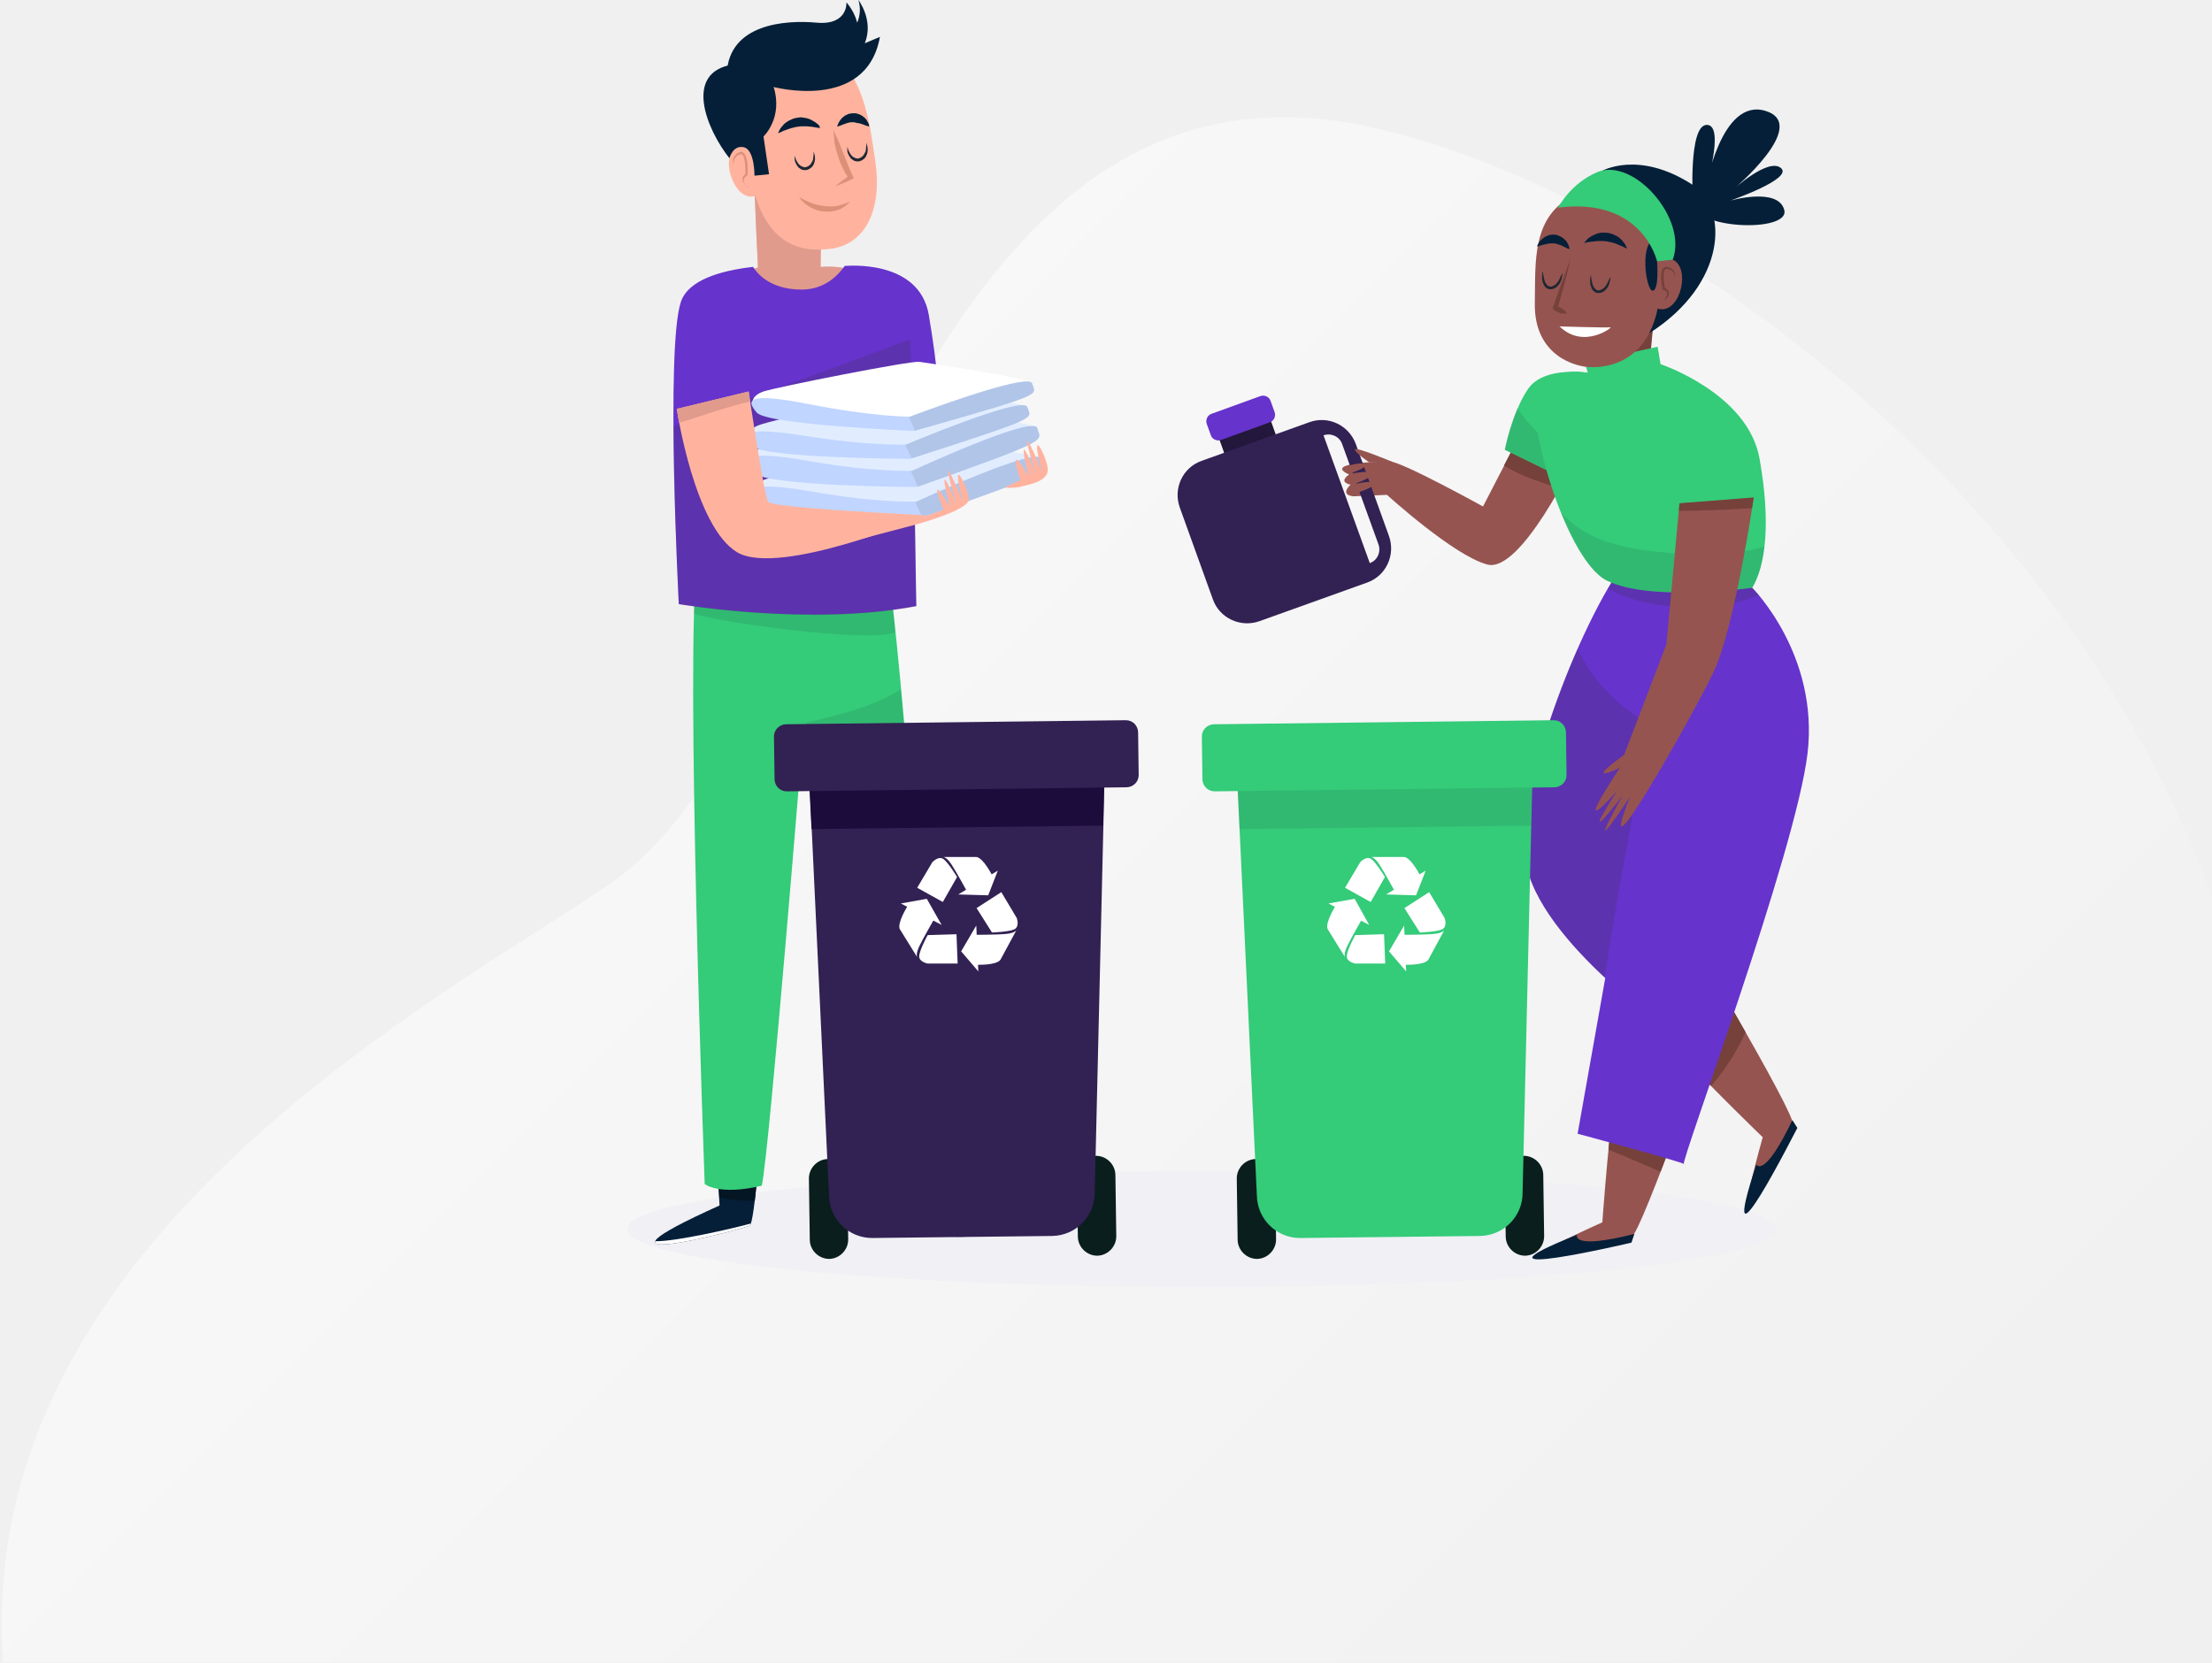
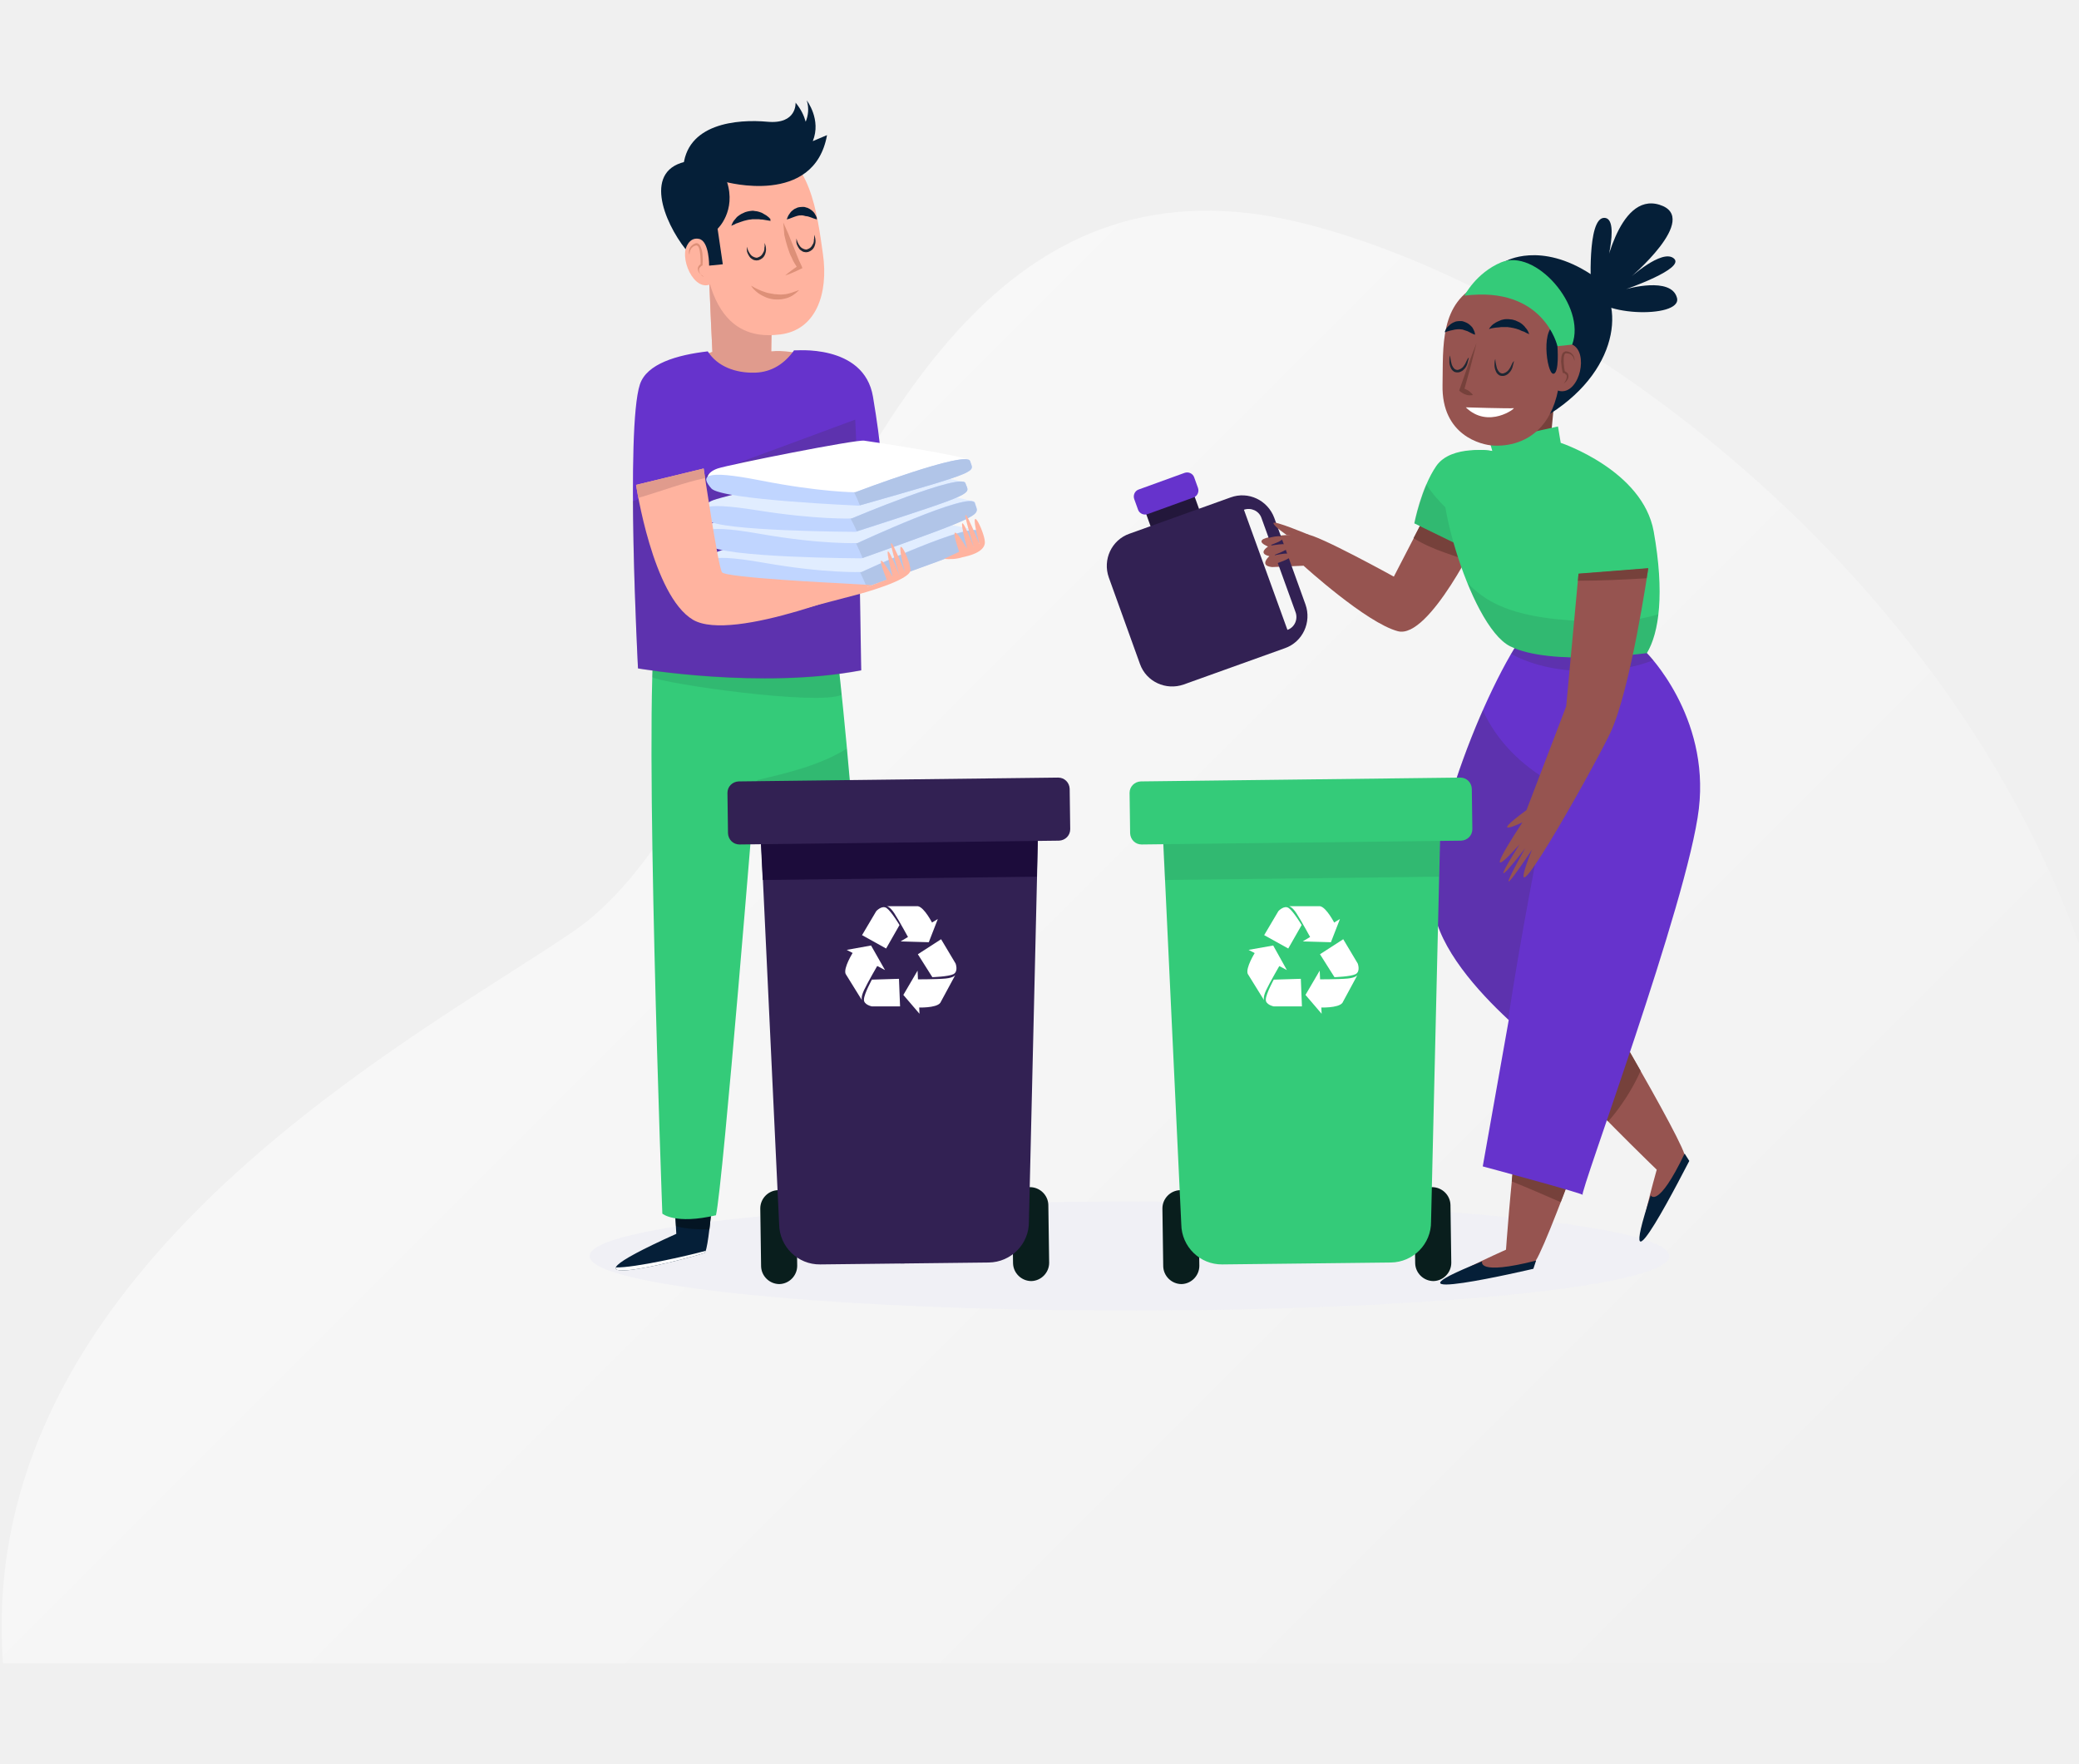
- <svg xmlns="http://www.w3.org/2000/svg" width="878" height="660" viewBox="0 0 878 660" fill="none">
+ <svg xmlns="http://www.w3.org/2000/svg" width="778" height="660" viewBox="0 0 878 660" fill="none">
  <path opacity="0.5" fill-rule="evenodd" clip-rule="evenodd" d="M868.075 660H1.269C-9.706 512.198 136.012 419.063 215.18 368.462C225.465 361.889 234.626 356.033 242.175 350.869C275.263 328.232 299.799 278.801 325.894 226.228C373.97 129.372 427.337 21.855 549.226 51.591C656.389 77.802 817.447 189.332 878 356.181V633.297C874.996 642.129 871.691 651.031 868.075 660Z" fill="url(#paint0_linear)" />
  <path d="M477 465C351.079 465 249 475.297 249 488C249 500.703 351.079 511 477 511C602.921 511 705 500.703 705 488C705 475.297 602.921 465 477 465Z" fill="#F0F0F5" />
  <path d="M683.38 398.817C683.38 398.817 651.032 491.056 647.566 491.056C644.1 491.056 574.782 512.963 636.013 485.291C636.013 485.291 642.945 384.981 653.343 380.369C663.74 375.758 683.38 398.817 683.38 398.817Z" fill="#965450" />
  <path d="M659.119 465.229C669.632 437.903 683.381 398.817 683.381 398.817C683.381 398.817 663.74 375.758 653.343 380.369C646.642 383.367 641.328 426.489 638.439 456.466C645.371 459.234 652.187 462.231 659.119 465.229Z" fill="#76413B" />
  <path d="M625.962 490.249C625.962 490.249 623.305 496.36 648.721 489.903L647.566 493.362C647.566 493.362 575.938 510.196 625.962 490.249Z" fill="#051F38" />
  <path d="M663.74 359.731C663.74 359.731 713.764 443.784 711.569 446.436C709.374 449.087 681.647 516.191 699.669 451.509C699.669 451.509 627.117 381.753 630.236 370.8C633.471 359.962 663.74 359.731 663.74 359.731Z" fill="#965450" />
  <path d="M697.128 462.347C697.128 462.347 700.132 468.342 711.454 444.706L713.418 447.819C713.302 447.819 680.261 513.539 697.128 462.347Z" fill="#051F38" />
  <path d="M692.854 409.771C679.452 386.134 663.74 359.731 663.74 359.731C663.74 359.731 633.471 359.962 630.236 370.8C628.157 377.833 657.964 409.655 679.106 431.101C679.221 431.216 687.424 422.108 692.854 409.771Z" fill="#76413B" />
  <path d="M695.51 233.364C695.51 233.364 664.894 199.351 646.987 220.681C629.08 242.011 601.353 312.343 605.396 341.168C607.823 358.117 624.112 376.219 637.167 388.325L626.192 450.125C626.192 450.125 671.248 462.231 668.36 462.231C666.627 462.231 712.839 338.286 717.46 299.084C722.082 259.883 695.51 233.364 695.51 233.364Z" fill="#6633CC" />
  <path opacity="0.2" d="M672.059 240.974C680.608 240.858 689.966 239.705 698.168 236.362C696.551 234.402 695.511 233.364 695.511 233.364C695.511 233.364 664.896 199.351 646.989 220.681C644.216 224.025 641.212 228.406 638.208 233.71C648.26 239.244 660.968 241.204 672.059 240.974Z" fill="#352C38" />
  <path opacity="0.2" d="M626.193 257.461C613.485 286.401 602.741 322.374 605.398 341.053C607.708 357.886 623.883 375.873 636.937 387.979C641.559 356.618 649.992 313.035 655.076 287.9C642.483 280.752 632.085 270.49 626.193 257.461Z" fill="#352C38" />
  <path d="M607.131 165.337L588.646 201.08C588.646 201.08 556.298 183.209 551.676 183.209C547.055 183.209 525.105 183.785 535.502 188.397C535.502 188.397 530.881 191.279 536.08 192.432C536.08 192.432 531.459 196.468 537.235 197.044L550.521 196.468C550.521 196.468 577.093 220.681 590.379 224.139C603.665 227.598 625.038 182.632 625.038 182.632L607.131 165.337Z" fill="#965450" />
  <path d="M610.135 190.934C613.023 191.972 616.027 193.01 619.031 194.047C622.728 187.591 625.038 182.517 625.038 182.517L607.131 165.223L596.964 184.823C601.008 187.36 605.514 189.32 610.135 190.934Z" fill="#76413B" />
  <path d="M630.236 148.043C630.236 148.043 612.907 145.161 606.552 154.385C600.198 163.608 597.31 178.597 597.31 178.597L622.149 190.704L630.236 148.043Z" fill="#34CB79" />
  <path opacity="0.1" d="M620.648 180.673C614.294 175.715 607.015 169.489 602.279 161.994C598.813 170.065 597.195 178.482 597.195 178.482L622.034 190.588L623.536 182.748C622.612 182.172 621.572 181.48 620.648 180.673Z" fill="#161826" />
  <path d="M508.699 178.943C509.392 180.788 508.353 182.863 506.504 183.555L492.872 188.513C491.023 189.205 488.944 188.167 488.25 186.322L482.821 171.218C482.127 169.373 483.167 167.298 485.016 166.606L498.648 161.648C500.497 160.957 502.576 161.994 503.269 163.839L508.699 178.943Z" fill="#23173B" />
  <path d="M519.674 167.644L476.928 182.979C469.419 185.63 465.607 193.932 468.264 201.426L481.434 237.976C484.091 245.47 492.409 249.275 499.919 246.623L542.665 231.289C550.174 228.637 553.987 220.335 551.33 212.841L538.159 176.291C535.387 168.797 527.184 164.877 519.674 167.644ZM547.171 216.185C548.21 219.182 546.708 222.526 543.705 223.564L525.335 172.832C528.339 171.795 531.69 173.294 532.729 176.291L547.171 216.185Z" fill="#322153" />
  <path d="M505.926 163.608C506.504 165.223 505.695 167.067 504.078 167.644L484.669 174.677C483.051 175.254 481.203 174.447 480.625 172.832L479.008 168.336C478.43 166.722 479.239 164.877 480.856 164.3L500.265 157.267C501.883 156.691 503.731 157.498 504.309 159.112L505.926 163.608Z" fill="#6633CC" />
  <path d="M533.191 185.515C533.191 185.515 540.47 182.979 541.741 184.477C542.896 185.861 535.618 187.936 535.964 188.052C536.195 188.167 543.82 186.438 544.513 188.052C545.207 189.666 536.426 192.548 536.426 192.548C536.426 192.548 544.744 190.242 545.322 191.972C545.9 193.701 536.657 196.238 536.657 196.238L536.195 192.433L535.618 188.052L533.191 185.515Z" fill="#965450" />
  <path d="M543.474 183.555C543.474 183.555 537.813 179.75 537.813 178.482C537.697 177.098 552.832 183.44 552.832 183.44L543.474 183.555Z" fill="#965450" />
  <path d="M655.075 145.161C653.92 147.236 659.581 98.926 659.581 98.926L633.356 116.567C633.356 116.567 635.666 147.467 632.778 147.582C631.623 147.582 627.117 149.312 622.149 151.156C623.305 156.921 625.615 158.189 627.579 163.724C642.252 163.609 658.195 163.263 667.206 149.888C662.007 148.159 656.577 142.278 655.075 145.161Z" fill="#76413B" />
  <path d="M630.236 148.043L629.081 144.008L657.964 137.666L659.119 144.584C659.119 144.584 693.778 156.114 698.399 182.056C703.02 207.998 700.71 224.717 695.511 233.364C695.511 233.364 655.075 239.129 637.746 230.482C620.416 221.834 602.509 157.267 611.752 151.502C620.994 145.737 630.236 148.043 630.236 148.043Z" fill="#34CB79" />
  <path opacity="0.1" d="M668.015 219.874C654.151 219.067 637.168 217.453 625.615 208.921C623.42 207.307 621.456 205.577 619.608 203.617C624.807 216.415 631.276 227.253 637.746 230.482C655.076 239.129 695.511 233.364 695.511 233.364C697.822 229.559 699.555 224.14 700.363 216.992C689.966 220.105 679.106 220.566 668.015 219.874Z" fill="#161826" />
  <path d="M666.628 199.927L696.088 197.621C696.088 197.621 688.579 249.505 679.914 267.377C671.25 285.248 631.392 355.58 646.988 316.378C646.988 316.378 626.771 346.933 644.1 315.802C644.1 315.802 625.038 340.591 641.789 314.073C641.789 314.073 622.149 336.556 642.945 304.849C642.945 304.849 627.348 312.343 644.678 299.66L661.43 255.847L666.628 199.927Z" fill="#965450" />
  <path d="M695.395 201.772C695.858 199.12 696.089 197.506 696.089 197.506L666.628 199.812L666.397 202.81C675.986 202.81 685.691 202.349 695.395 201.772Z" fill="#76413B" />
  <path d="M635.782 67.911C635.782 67.911 650.455 59.379 671.943 73.445C686.153 82.784 685.46 112.647 654.729 132.247C618.222 155.538 635.782 67.911 635.782 67.911Z" fill="#051F38" />
  <path d="M656.116 83.822C656.116 83.822 639.595 71.024 625.5 77.25C607.709 85.321 609.557 104.114 609.21 120.141C608.748 141.471 625.616 145.507 630.699 145.737C638.208 146.198 668.824 144.354 656.116 83.822Z" fill="#965450" />
  <path d="M657.733 103.769C657.733 103.769 658.426 100.54 663.972 103.077C671.019 106.42 667.207 123.254 659.35 122.793C651.379 122.447 657.733 103.769 657.733 103.769Z" fill="#965450" />
  <path d="M657.732 103.769C657.732 103.769 658.657 115.298 655.999 115.414C653.227 115.529 650.338 94.545 657.963 94.545C665.588 94.775 657.732 103.769 657.732 103.769Z" fill="#051F38" />
  <path d="M657.733 103.769C657.733 103.769 652.072 78.172 618.453 82.438C618.453 82.438 623.305 72.869 633.934 68.372C648.375 62.261 669.979 86.82 663.971 103.077C663.971 103.077 661.199 103.423 657.733 103.769Z" fill="#34CB79" />
  <path d="M671.943 80.132C671.943 80.132 670.094 49.578 677.488 49.578C684.882 49.578 676.91 75.29 676.91 75.29C676.91 75.29 683.034 38.51 700.825 44.044C718.617 49.578 687.886 75.29 687.886 75.29C687.886 75.29 701.98 62.377 706.948 66.758C711.8 71.024 686.73 79.671 686.73 79.671C686.73 79.671 705.793 74.137 708.219 83.361C710.645 92.469 671.365 91.201 671.943 80.132Z" fill="#051F38" />
  <path d="M610.134 97.889C610.134 97.889 610.134 97.658 610.365 97.197C610.596 96.736 610.827 96.159 611.405 95.583C611.983 95.006 612.676 94.315 613.6 93.853C613.831 93.738 614.062 93.623 614.409 93.507C614.64 93.392 614.987 93.277 615.218 93.277C615.564 93.277 615.795 93.162 616.142 93.162H617.066C617.644 93.162 618.221 93.392 618.799 93.623C619.377 93.853 619.839 94.084 620.301 94.43C620.763 94.776 621.11 95.122 621.456 95.468C621.803 95.814 622.034 96.159 622.149 96.505C622.265 96.621 622.38 96.851 622.38 96.966C622.496 97.082 622.496 97.312 622.611 97.428C622.727 97.774 622.843 98.004 622.843 98.235C622.958 98.696 622.958 98.927 622.958 98.927C622.958 98.927 622.727 98.811 622.265 98.696C622.034 98.581 621.803 98.465 621.572 98.35C621.341 98.235 620.994 98.12 620.647 97.889C620.301 97.774 620.07 97.543 619.723 97.428C619.377 97.312 619.03 97.197 618.683 97.082C618.337 96.966 617.99 96.851 617.644 96.736C617.297 96.736 616.951 96.621 616.604 96.621H616.142C616.026 96.621 615.795 96.621 615.564 96.621C615.218 96.621 614.871 96.736 614.524 96.736C614.178 96.851 613.831 96.851 613.485 96.966C613.138 97.082 612.791 97.082 612.445 97.197C611.752 97.428 611.174 97.543 610.827 97.658C610.481 97.889 610.134 97.889 610.134 97.889Z" fill="#051F38" />
  <path d="M619.03 129.595C619.03 129.595 637.977 130.172 639.247 129.941C640.403 129.711 628.619 138.935 619.03 129.595Z" fill="white" />
  <path d="M620.301 108.496C620.301 108.496 620.301 108.726 620.185 109.188C620.07 109.649 619.954 110.225 619.723 111.032C619.608 111.378 619.492 111.839 619.261 112.185C619.145 112.416 619.03 112.647 618.914 112.762C618.799 112.992 618.568 113.223 618.452 113.338C618.106 113.684 617.759 114.145 617.181 114.376C617.066 114.491 616.95 114.491 616.719 114.607L616.373 114.722C616.142 114.837 615.795 114.837 615.449 114.837C614.871 114.837 614.178 114.722 613.716 114.261C613.253 113.915 612.907 113.454 612.676 112.877C612.445 112.416 612.329 111.955 612.214 111.494C612.098 111.032 612.098 110.571 612.098 110.225C612.098 109.418 612.098 108.842 612.214 108.381C612.329 107.919 612.445 107.689 612.445 107.689C612.445 107.689 612.445 108.726 612.791 110.225C612.907 110.917 613.138 111.839 613.6 112.531C613.831 112.877 614.062 113.223 614.409 113.454C614.755 113.684 615.102 113.8 615.449 113.8C615.68 113.8 615.795 113.8 616.026 113.684L616.373 113.569C616.373 113.569 616.488 113.454 616.604 113.454C616.95 113.338 617.297 112.992 617.644 112.762C617.99 112.416 618.221 112.07 618.452 111.724C618.683 111.378 618.914 111.032 619.03 110.686C619.377 109.995 619.608 109.418 619.839 109.072C620.185 108.726 620.301 108.496 620.301 108.496Z" fill="#1F2733" />
  <path d="M639.363 109.995C639.363 109.995 639.363 110.225 639.248 110.686C639.132 111.148 639.017 111.724 638.786 112.531C638.67 112.877 638.555 113.338 638.323 113.684C638.208 113.915 638.092 114.145 637.977 114.261C637.861 114.491 637.63 114.722 637.515 114.837C637.168 115.183 636.822 115.644 636.244 115.875C636.128 115.99 636.013 115.99 635.782 116.106L635.435 116.221C635.204 116.336 634.858 116.336 634.511 116.336C633.933 116.336 633.24 116.221 632.778 115.76C632.316 115.414 631.969 114.953 631.738 114.376C631.507 113.915 631.392 113.454 631.276 112.992C631.161 112.531 631.161 112.07 631.161 111.724C631.161 110.917 631.161 110.341 631.276 109.879C631.392 109.418 631.507 109.188 631.507 109.188C631.507 109.188 631.507 110.225 631.854 111.724C631.969 112.416 632.2 113.338 632.663 114.03C632.894 114.376 633.125 114.722 633.471 114.953C633.818 115.183 634.164 115.298 634.511 115.298C634.742 115.298 634.858 115.298 635.089 115.183L635.435 115.068C635.435 115.068 635.551 114.953 635.666 114.953C636.013 114.837 636.359 114.491 636.706 114.261C637.053 113.915 637.284 113.569 637.515 113.223C637.746 112.877 637.977 112.531 638.092 112.185C638.439 111.494 638.67 110.917 638.901 110.571C639.248 110.225 639.363 109.995 639.363 109.995Z" fill="#1F2733" />
  <path d="M660.39 119.565C660.736 119.103 660.967 118.757 661.198 118.296C661.429 117.835 661.545 117.374 661.66 116.913C661.66 116.682 661.66 116.451 661.66 116.221C661.66 116.106 661.545 115.99 661.545 115.99C661.545 115.875 661.429 115.76 661.314 115.76C661.198 115.644 661.198 115.644 661.083 115.529L660.852 115.298C660.736 115.183 660.621 115.183 660.505 115.183L660.159 115.068L659.927 114.953V114.722C659.581 113.454 659.465 112.301 659.35 111.032C659.234 110.456 659.234 109.764 659.35 109.188C659.35 108.496 659.465 107.919 659.696 107.228C659.812 106.882 660.043 106.536 660.39 106.305C660.736 106.075 661.198 105.844 661.545 105.959C662.007 105.959 662.238 106.075 662.585 106.19C662.931 106.305 663.278 106.421 663.509 106.651C663.74 106.882 664.087 107.112 664.202 107.343C664.433 107.574 664.549 107.919 664.664 108.15C664.895 108.726 665.011 109.418 664.895 109.995C664.78 109.418 664.664 108.842 664.318 108.265C664.202 108.035 663.971 107.804 663.74 107.573C663.509 107.343 663.278 107.228 663.047 107.112C662.816 106.997 662.585 106.882 662.238 106.882C662.007 106.882 661.66 106.766 661.429 106.766C660.967 106.766 660.736 107.112 660.621 107.573C660.274 108.611 660.39 109.764 660.39 110.917C660.505 112.07 660.621 113.338 660.852 114.491L660.621 114.146L660.967 114.376C661.083 114.491 661.198 114.491 661.314 114.607L661.66 114.837C661.776 114.953 661.891 115.068 662.007 115.183C662.123 115.299 662.238 115.414 662.238 115.644C662.354 115.76 662.354 115.99 662.354 116.106C662.469 116.451 662.354 116.682 662.354 117.028C662.238 117.604 661.891 118.066 661.545 118.527C661.198 118.873 660.736 119.334 660.39 119.565Z" fill="#76413B" />
  <path d="M622.034 124.407C621.456 124.522 620.994 124.522 620.532 124.522C620.07 124.522 619.608 124.407 619.261 124.292C618.799 124.176 618.452 123.946 618.106 123.831C617.875 123.715 617.759 123.6 617.528 123.485C617.297 123.369 617.182 123.254 616.951 123.139L616.257 122.562L616.373 122.101C617.528 118.757 618.683 115.529 619.839 112.301C620.994 109.072 622.265 105.729 623.536 102.5C622.727 105.844 621.803 109.303 620.994 112.647C620.07 115.99 619.146 119.334 618.221 122.678L617.759 121.64C617.99 121.64 618.221 121.755 618.452 121.755C618.683 121.755 618.915 121.87 619.03 121.986C619.377 122.101 619.839 122.332 620.185 122.562C620.532 122.793 620.879 123.139 621.225 123.485C621.456 123.6 621.803 123.946 622.034 124.407Z" fill="#76413B" />
  <path d="M628.85 96.505C628.85 96.505 628.966 96.159 629.312 95.813C629.543 95.582 629.659 95.352 630.005 95.006C630.352 94.775 630.583 94.429 631.045 94.199C631.392 93.968 631.854 93.622 632.431 93.392C632.894 93.161 633.471 92.93 634.049 92.7C634.627 92.585 635.32 92.354 636.013 92.354C636.36 92.354 636.706 92.354 637.053 92.354L638.092 92.469C638.786 92.469 639.479 92.815 640.056 92.93C640.634 93.161 641.212 93.507 641.789 93.738C642.367 94.084 642.829 94.429 643.176 94.775C643.638 95.121 643.984 95.582 644.216 95.928C644.562 96.274 644.793 96.62 645.024 96.966C645.255 97.312 645.371 97.658 645.486 97.888C645.717 98.35 645.833 98.695 645.833 98.695C645.833 98.695 645.486 98.58 645.024 98.35C644.793 98.234 644.447 98.119 644.1 97.888C643.753 97.658 643.407 97.543 642.945 97.427C642.598 97.312 642.136 97.081 641.674 96.851C641.212 96.735 640.75 96.505 640.288 96.389C639.825 96.274 639.363 96.159 638.901 96.044C638.439 96.044 637.977 95.813 637.399 95.813L636.706 95.698H636.013C635.551 95.698 634.973 95.698 634.511 95.698C634.049 95.698 633.587 95.698 633.125 95.813C632.663 95.813 632.2 95.928 631.738 95.928C630.93 96.044 630.121 96.159 629.659 96.274C629.197 96.505 628.85 96.505 628.85 96.505Z" fill="#051F38" />
  <path d="M612.907 490.825C612.907 494.976 609.557 498.435 605.398 498.55C601.239 498.55 597.773 495.207 597.657 491.056L597.311 466.613C597.311 462.462 600.661 459.003 604.82 458.888C608.979 458.888 612.445 462.231 612.56 466.382L612.907 490.825Z" fill="#091E1D" />
  <path d="M506.504 492.095C506.504 496.245 503.154 499.704 498.995 499.82C494.836 499.82 491.37 496.476 491.254 492.325L490.908 467.882C490.908 463.731 494.258 460.272 498.417 460.157C502.576 460.157 506.042 463.501 506.158 467.651L506.504 492.095Z" fill="#091E1D" />
  <path d="M604.358 473.415C604.473 482.87 596.848 490.595 587.375 490.71L516.209 491.517C506.735 491.633 498.995 484.023 498.879 474.568L491.254 312.92C491.139 303.466 498.764 295.741 508.237 295.625L590.841 294.588C600.314 294.472 608.055 302.082 608.17 311.536L604.358 473.415Z" fill="#34CB79" />
  <path opacity="0.1" d="M607.708 327.793L608.055 311.767C607.939 302.313 600.199 294.703 590.725 294.818L508.121 295.856C498.648 295.971 491.023 303.696 491.139 313.151L491.947 329.177L607.708 327.793Z" fill="#161826" />
  <path d="M621.803 307.732C621.803 310.383 619.723 312.459 617.066 312.574L482.127 314.188C479.47 314.188 477.391 312.113 477.275 309.461L477.044 292.397C477.044 289.745 479.123 287.67 481.781 287.554L616.719 285.94C619.377 285.94 621.456 288.016 621.572 290.667L621.803 307.732Z" fill="#34CB79" />
  <path d="M550.174 355.119L565.886 345.665L562.074 355.465L550.174 355.119Z" fill="white" />
  <path d="M544.283 340.246C544.283 340.246 545.554 340.246 547.518 343.243C549.482 346.241 553.872 354.312 553.872 354.312L561.843 350.738L563.692 347.625C563.692 347.625 560.226 340.707 557.453 340.246H544.283Z" fill="white" />
  <path d="M539.892 342.321C539.892 342.321 542.318 339.669 544.282 341.053C546.246 342.437 549.712 348.202 549.712 348.202L544.051 358.117L533.885 352.468L539.892 342.321Z" fill="white" />
  <path d="M557.338 367.456L558.146 385.673L551.33 377.718L557.338 367.456Z" fill="white" />
  <path d="M573.281 369.301C573.281 369.301 572.703 370.454 569.121 370.8C565.54 371.146 556.298 371.146 556.298 371.146L555.604 379.908L557.453 383.021C557.453 383.021 565.193 383.367 566.926 381.061L573.281 369.301Z" fill="white" />
  <path d="M573.396 364.458C573.396 364.458 574.667 367.802 572.472 368.955C570.392 369.993 563.576 370.223 563.576 370.223L557.453 360.538L567.273 354.197L573.396 364.458Z" fill="white" />
  <path d="M543.472 367.226L527.298 358.693L537.696 356.849L543.472 367.226Z" fill="white" />
  <path d="M533.885 380.024C533.885 380.024 533.192 378.986 534.694 375.758C536.195 372.529 540.817 364.574 540.817 364.574L533.654 359.616L530.072 359.731C530.072 359.731 525.913 366.303 526.953 368.84L533.885 380.024Z" fill="white" />
  <path d="M537.928 382.56C537.928 382.56 534.347 381.868 534.578 379.562C534.694 377.141 537.928 371.261 537.928 371.261L549.366 370.915L549.828 382.56H537.928Z" fill="white" />
  <path d="M302.247 445.167C302.247 445.167 299.706 485.868 297.511 486.675C289.077 489.557 225.42 505.699 285.611 478.604L283.994 448.972L302.247 445.167Z" fill="#051F38" />
  <path d="M299.59 476.759C301.092 464.422 302.247 445.167 302.247 445.167L283.994 448.972L285.496 475.376C290.001 476.644 295.2 476.759 299.59 476.759Z" fill="#041523" />
  <path d="M260.079 492.786C258.231 497.282 291.503 488.75 297.511 486.675C297.626 486.56 297.857 486.329 298.088 485.752C290.579 487.828 267.82 493.016 260.079 492.786Z" fill="white" />
  <path d="M341.181 442.977C341.181 442.977 344.532 483.677 346.842 484.369C355.391 487.136 419.279 502.01 358.511 476.067L359.55 446.436L341.181 442.977Z" fill="#051F38" />
  <path d="M344.532 474.453C342.799 462.232 341.181 442.977 341.181 442.977L359.55 446.436L358.626 472.839C354.12 474.223 348.922 474.338 344.532 474.453Z" fill="#041523" />
  <path d="M384.389 489.788C386.353 494.284 352.85 486.329 346.842 484.369C346.611 484.369 346.496 484.023 346.265 483.446C353.774 485.522 376.649 490.249 384.389 489.788Z" fill="white" />
  <path d="M352.387 223.218C352.387 223.218 369.023 357.31 365.673 465.806C365.673 465.806 345.802 471.34 340.603 467.305C336.097 441.593 336.675 391.554 329.974 354.427C323.62 319.377 321.079 290.667 321.079 290.667L318.999 288.361C318.999 288.361 305.366 457.85 302.363 470.764C285.149 474.799 279.719 470.072 279.719 470.072C279.719 470.072 271.863 258.038 276.715 223.794C282.954 179.059 352.387 223.218 352.387 223.218Z" fill="#34CB79" />
  <path opacity="0.1" d="M355.39 251.004C353.657 233.709 352.27 223.333 352.27 223.333C352.27 223.333 282.953 179.173 276.598 223.909C276.021 228.06 275.674 234.862 275.328 243.51C280.526 246.392 345.454 255.616 355.39 251.004Z" fill="#161826" />
  <path opacity="0.1" d="M319.808 286.978C320.616 296.086 324.775 325.488 329.974 354.427C336.675 391.669 336.097 441.593 340.603 467.305C345.802 471.34 365.673 465.806 365.673 465.806C367.637 399.048 362.207 322.605 357.586 273.719C346.611 280.636 332.631 283.98 319.808 286.978Z" fill="#161826" />
  <path d="M325.7 105.959C325.815 91.893 326.855 73.33 326.855 73.33L299.128 65.72C299.128 65.72 300.052 90.855 300.861 106.19C288.268 110.456 273.942 118.527 273.942 118.527L326.277 131.786L344.878 113.8C344.878 113.8 335.52 109.072 325.7 105.959Z" fill="#FFB39F" />
  <path d="M325.7 105.959C325.815 91.893 326.855 73.33 326.855 73.33L299.128 65.72C299.128 65.72 300.052 90.855 300.861 106.19C288.268 110.456 273.942 118.527 273.942 118.527L326.277 131.786L351.001 110.571C351.001 110.571 335.635 104.806 325.7 105.959Z" fill="#E09B8D" />
  <path d="M296.702 39.086C296.702 39.086 303.98 15.565 323.158 19.255C342.336 22.944 345.109 47.964 347.535 64.798C349.961 81.747 344.531 96.966 329.512 98.811C316.457 100.425 293.698 97.888 296.702 39.086Z" fill="#FFB39F" />
  <path d="M297.626 58.802C297.626 58.802 296.471 55.689 291.734 59.148C285.726 63.529 291.849 79.671 299.128 77.942C306.406 76.212 297.626 58.802 297.626 58.802Z" fill="#FFB39F" />
  <path d="M290.925 25.596C291.387 25.481 300.399 24.789 294.391 25.366C299.936 31.361 299.359 32.86 306.984 34.244C311.027 46.696 303.056 54.19 303.056 54.19L305.251 69.179L299.474 69.756C299.474 69.756 299.59 59.379 295.2 58.456C290.81 57.534 289.539 62.838 289.539 62.838C280.412 51.308 271.169 28.709 290.925 25.596Z" fill="#051F38" />
  <path d="M343.26 17.18C346.957 8.071 340.719 0 340.719 0C341.758 3.344 341.296 6.457 340.256 8.993C339.563 6.457 338.292 3.69 335.982 0.922C335.982 0.922 336.675 10.146 324.082 8.993C311.489 7.84 289.423 9.57 288.499 29.055C287.459 48.541 306.291 34.359 306.291 34.359C306.291 34.359 343.838 44.851 349.268 14.643L343.26 17.18Z" fill="#051F38" />
  <path d="M325.469 50.848C325.469 50.848 325.122 50.848 324.66 50.732C324.082 50.617 323.389 50.502 322.581 50.386C322.118 50.271 321.772 50.271 321.31 50.271C320.848 50.156 320.386 50.156 319.923 50.156C319.461 50.156 318.999 50.156 318.421 50.156C318.19 50.156 317.959 50.156 317.728 50.156L317.035 50.271C316.573 50.271 316.111 50.386 315.533 50.502C315.071 50.617 314.609 50.732 314.147 50.848C313.685 50.963 313.223 51.194 312.761 51.309C312.298 51.424 311.952 51.655 311.49 51.77C311.143 51.885 310.681 52.001 310.45 52.231C310.103 52.346 309.872 52.462 309.641 52.577C309.179 52.808 308.833 52.923 308.833 52.923C308.833 52.923 308.948 52.577 309.179 52.116C309.295 51.885 309.41 51.539 309.641 51.194C309.872 50.848 310.103 50.502 310.45 50.156C310.797 49.81 311.028 49.349 311.49 49.003C311.952 48.657 312.414 48.311 312.992 47.965C313.569 47.734 314.147 47.389 314.725 47.158C315.418 46.927 315.995 46.812 316.689 46.697L317.728 46.581C318.075 46.581 318.422 46.581 318.768 46.697C319.115 46.697 319.461 46.812 319.692 46.812C320.039 46.927 320.27 46.927 320.617 47.043C321.194 47.273 321.772 47.389 322.234 47.734C322.696 47.965 323.158 48.311 323.62 48.542C323.967 48.772 324.314 49.118 324.66 49.349C324.891 49.579 325.122 49.925 325.353 50.041C325.238 50.502 325.469 50.848 325.469 50.848Z" fill="#051F38" />
  <path d="M344.993 50.27C344.993 50.27 344.762 50.155 344.3 50.039C343.838 49.924 343.26 49.694 342.682 49.463C342.336 49.348 341.989 49.233 341.643 49.117C341.296 49.002 340.949 48.886 340.603 48.886C340.256 48.886 339.91 48.771 339.563 48.656C339.448 48.656 339.216 48.656 339.101 48.541H338.639C338.292 48.425 337.946 48.656 337.599 48.541C337.252 48.656 336.906 48.656 336.559 48.771C336.213 48.887 335.866 49.002 335.52 49.117C335.173 49.233 334.826 49.348 334.595 49.463C334.249 49.578 333.902 49.694 333.671 49.809C333.44 49.924 333.209 50.039 332.978 50.039C332.516 50.155 332.285 50.27 332.285 50.27C332.285 50.27 332.285 50.039 332.516 49.578C332.631 49.348 332.631 49.117 332.862 48.771C332.978 48.425 333.209 48.195 333.44 47.849C333.671 47.503 333.902 47.157 334.249 46.811C334.595 46.465 335.057 46.235 335.404 45.889C335.866 45.658 336.444 45.428 336.906 45.197C337.484 45.082 338.061 44.966 338.639 44.966C338.985 44.966 339.216 44.966 339.563 44.966C339.91 44.966 340.141 45.082 340.372 45.197C340.603 45.197 340.949 45.312 341.18 45.428C341.412 45.543 341.643 45.658 341.874 45.773C342.798 46.35 343.491 46.926 343.953 47.618C344.415 48.31 344.646 48.887 344.877 49.348C344.993 50.039 344.993 50.27 344.993 50.27Z" fill="#051F38" />
  <path d="M330.783 51.538C331.476 53.037 332.17 54.651 332.863 56.15C333.209 56.957 333.44 57.649 333.787 58.456L334.711 60.762L335.635 63.068C335.982 63.875 336.213 64.567 336.56 65.374L337.022 66.527C337.137 66.873 337.368 67.334 337.484 67.68C337.831 68.372 338.177 69.064 338.524 69.871L338.87 70.793L338.177 71.139C337.137 71.6 336.098 72.177 334.942 72.638C333.903 73.099 332.747 73.56 331.592 73.906C332.516 73.099 333.44 72.407 334.365 71.716C335.289 71.024 336.329 70.332 337.253 69.64L336.906 70.909C336.444 70.217 335.982 69.41 335.52 68.718C335.058 68.026 334.711 67.219 334.365 66.412L333.787 65.259L333.325 64.106C333.094 63.299 332.747 62.492 332.516 61.685L331.823 59.263C331.592 58.456 331.476 57.649 331.245 56.842C331.13 54.997 330.899 53.268 330.783 51.538Z" fill="#DD9078" />
  <path d="M297.279 74.598C296.817 74.368 296.355 74.022 296.009 73.56C295.662 73.215 295.2 72.753 294.969 72.177C294.853 71.946 294.738 71.6 294.738 71.254C294.738 71.139 294.738 70.909 294.738 70.793C294.738 70.678 294.853 70.447 294.853 70.332C294.969 69.986 295.2 69.756 295.431 69.525C295.546 69.41 295.662 69.294 295.777 69.179L296.124 68.948L295.893 69.294C295.893 68.026 295.893 66.758 295.777 65.605C295.662 64.337 295.546 63.068 295.084 62.031C294.969 61.8 294.853 61.569 294.622 61.454C294.507 61.339 294.276 61.224 294.045 61.224C293.929 61.224 293.813 61.224 293.698 61.339C293.582 61.339 293.351 61.454 293.236 61.454C293.005 61.569 292.774 61.685 292.543 61.915C292.312 62.146 292.08 62.261 291.965 62.492C291.849 62.722 291.618 62.953 291.503 63.299C291.272 63.875 291.156 64.452 291.156 65.144C290.925 64.567 290.925 63.875 291.041 63.184C291.041 62.838 291.156 62.492 291.387 62.261C291.503 61.915 291.734 61.685 291.965 61.454L292.312 61.108L292.774 60.762C292.889 60.647 293.12 60.647 293.236 60.532C293.351 60.416 293.582 60.416 293.813 60.301C294.276 60.186 294.738 60.301 295.084 60.647C295.431 60.878 295.662 61.224 295.777 61.569C296.124 62.261 296.24 62.838 296.471 63.529C296.586 64.221 296.702 64.798 296.702 65.49C296.817 66.758 296.817 68.026 296.702 69.41V69.64L296.471 69.756C296.24 69.871 296.009 69.986 295.893 70.217C295.777 70.332 295.546 70.563 295.431 70.678C295.315 70.793 295.315 70.909 295.315 71.024C295.315 71.139 295.2 71.254 295.2 71.37C295.2 71.6 295.2 71.831 295.2 72.061C295.315 72.523 295.546 72.984 295.893 73.445C296.586 73.906 296.933 74.252 297.279 74.598Z" fill="#DD9078" />
  <path d="M315.417 61.8C315.417 61.8 315.533 62.031 315.649 62.492C315.764 62.722 315.764 62.953 315.88 63.184C315.995 63.414 316.111 63.76 316.342 64.106C316.457 64.452 316.804 64.682 316.919 65.028C317.035 65.144 317.15 65.259 317.381 65.49C317.497 65.605 317.613 65.72 317.844 65.835C318.19 66.066 318.537 66.181 318.883 66.297C319.114 66.297 319.23 66.412 319.461 66.412C319.692 66.412 319.808 66.412 320.039 66.297L320.616 66.066L321.194 65.72C321.541 65.49 321.772 65.144 322.003 64.798C322.234 64.452 322.349 64.106 322.58 63.76C322.696 63.414 322.811 63.068 322.811 62.607C322.811 62.261 322.811 61.915 322.927 61.685C322.927 61.339 322.927 61.108 322.927 60.878C322.927 60.416 322.927 60.186 322.927 60.186C322.927 60.186 323.042 60.416 323.158 60.878C323.274 61.108 323.274 61.339 323.389 61.685C323.389 62.031 323.505 62.376 323.505 62.722C323.505 63.068 323.505 63.529 323.389 63.991C323.274 64.452 323.158 64.913 322.927 65.374C322.696 65.835 322.349 66.297 321.887 66.642L321.194 67.104C320.963 67.219 320.616 67.334 320.385 67.45C320.154 67.45 319.808 67.565 319.461 67.565C319.23 67.565 318.883 67.45 318.652 67.45C318.075 67.334 317.613 66.988 317.15 66.642C316.688 66.297 316.457 65.835 316.226 65.49C315.995 65.028 315.764 64.682 315.649 64.337C315.533 63.991 315.417 63.645 315.417 63.299C315.417 62.953 315.417 62.722 315.417 62.492C315.417 62.031 315.417 61.8 315.417 61.8Z" fill="#1F2733" />
  <path d="M336.329 58.341C336.329 58.341 336.444 58.572 336.56 59.033C336.675 59.263 336.675 59.494 336.791 59.725C336.906 59.955 337.022 60.301 337.253 60.647C337.368 60.993 337.715 61.224 337.831 61.569C337.946 61.685 338.062 61.8 338.293 62.031C338.408 62.146 338.524 62.261 338.755 62.377C339.101 62.607 339.448 62.722 339.795 62.838C340.026 62.838 340.141 62.953 340.372 62.953C340.603 62.953 340.719 62.953 340.95 62.838L341.527 62.607L342.105 62.261C342.452 62.031 342.683 61.685 342.914 61.339C343.145 60.993 343.26 60.647 343.491 60.301C343.607 59.955 343.723 59.609 343.723 59.148C343.723 58.802 343.723 58.456 343.838 58.226C343.838 57.88 343.838 57.649 343.838 57.419C343.838 56.957 343.838 56.727 343.838 56.727C343.838 56.727 343.954 56.957 344.069 57.419C344.185 57.649 344.185 57.88 344.3 58.226C344.3 58.572 344.416 58.917 344.416 59.263C344.416 59.609 344.416 60.071 344.3 60.532C344.185 60.993 344.069 61.454 343.838 61.915C343.607 62.377 343.26 62.838 342.798 63.184L342.105 63.645C341.874 63.76 341.527 63.875 341.296 63.991C341.065 63.991 340.719 64.106 340.372 64.106C340.141 64.106 339.795 63.991 339.563 63.991C338.986 63.875 338.524 63.529 338.062 63.184C337.599 62.838 337.368 62.377 337.137 62.031C336.906 61.569 336.675 61.224 336.56 60.878C336.444 60.532 336.329 60.186 336.329 59.84C336.329 59.494 336.329 59.263 336.329 59.033C336.329 58.572 336.329 58.341 336.329 58.341Z" fill="#1F2733" />
  <path d="M317.237 78.103C317.237 78.103 317.121 78.103 317.237 78.219C317.352 78.334 317.583 78.449 317.815 78.565C318.277 78.91 319.085 79.256 320.01 79.718C320.934 80.179 322.089 80.64 323.244 80.986C323.822 81.216 324.515 81.332 325.093 81.447C325.671 81.562 326.364 81.678 327.057 81.793C328.328 81.908 329.599 82.023 330.869 81.908C332.14 81.793 333.18 81.562 334.22 81.216C335.144 80.871 335.953 80.64 336.53 80.409C337.108 80.179 337.455 80.064 337.455 80.064C337.455 80.064 337.224 80.409 336.761 80.755C336.299 81.216 335.606 81.793 334.682 82.369C333.758 82.946 332.487 83.522 331.1 83.753C329.714 84.099 328.212 84.099 326.71 83.984C326.017 83.868 325.208 83.753 324.515 83.522C323.822 83.292 323.129 83.061 322.551 82.715C321.28 82.139 320.241 81.447 319.432 80.755C318.623 80.064 317.93 79.372 317.583 78.795C317.352 78.565 317.237 78.334 317.237 78.103C317.121 78.103 317.121 78.219 317.237 78.103Z" fill="#DD9078" />
  <path d="M335.289 105.613C335.289 105.613 364.865 102.5 368.677 125.099C372.49 147.813 372.143 153.923 372.143 153.923L343.261 149.657L335.289 105.613Z" fill="#6633CC" />
  <path d="M360.242 123.83C358.509 109.417 343.837 106.304 335.288 105.612C331.475 110.916 326.161 114.721 318.883 114.952C310.564 115.182 302.939 112.3 298.896 105.958C285.957 107.457 273.133 111.147 270.244 119.909C264.121 138.357 269.436 239.82 269.436 239.82C269.436 239.82 321.193 248.698 363.708 240.627C363.593 240.742 362.553 143.084 360.242 123.83Z" fill="#6633CC" />
  <path opacity="0.2" d="M267.242 169.258C267.473 202.695 269.437 239.936 269.437 239.936C269.437 239.936 321.194 248.814 363.709 240.743C363.709 240.743 362.9 166.606 361.167 134.784C329.859 146.429 298.55 157.959 267.242 169.258Z" fill="#352C38" />
  <path d="M299.127 196.007C299.127 196.007 297.972 192.664 303.286 190.473C308.601 188.282 363.362 173.985 366.828 174.447C370.293 174.908 412.693 179.981 413.386 182.287C414.079 184.593 362.668 201.196 362.668 201.196L299.127 196.007Z" fill="#E1EDFF" />
  <path d="M365.557 205.577C365.557 205.577 305.597 205.347 300.976 199.928C296.355 194.509 296.239 190.588 322.465 195.2C348.69 199.812 363.824 199.12 363.824 199.12C363.824 199.12 411.885 176.753 413.502 182.172C415.004 187.706 420.087 186.322 365.557 205.577Z" fill="#C0D5FF" />
  <path d="M413.387 182.287C411.885 176.868 363.709 199.236 363.709 199.236C363.709 199.236 363.593 199.236 363.247 199.236C364.286 201.311 365.095 203.271 366.019 205.462C420.087 186.322 415.004 187.706 413.387 182.287Z" fill="#B1C5E8" />
  <path d="M297.394 183.67C297.394 183.67 296.238 180.327 301.553 178.136C306.867 175.945 361.628 161.648 365.094 162.11C368.56 162.571 410.959 167.644 411.653 169.95C412.346 172.256 360.935 188.859 360.935 188.859L297.394 183.67Z" fill="#E1EDFF" />
  <path d="M363.824 193.356C363.824 193.356 303.864 193.125 299.243 187.706C294.622 182.287 294.506 178.367 320.731 182.979C346.957 187.591 362.091 186.899 362.091 186.899C362.091 186.899 410.151 164.531 411.769 169.95C413.155 175.369 418.354 173.985 363.824 193.356Z" fill="#C0D5FF" />
  <path d="M411.654 170.065C410.152 164.646 361.976 187.014 361.976 187.014C361.976 187.014 361.86 187.014 361.514 187.014C362.553 189.09 363.362 191.05 364.286 193.24C418.239 173.985 413.155 175.369 411.654 170.065Z" fill="#B1C5E8" />
  <path d="M297.163 173.639C297.163 173.639 296.123 170.757 301.206 168.797C306.29 166.837 359.318 154.269 362.668 154.73C366.019 155.192 407.032 159.688 407.725 161.648C408.418 163.608 358.625 178.367 358.625 178.367L297.163 173.639Z" fill="#E1EDFF" />
  <path d="M361.398 182.172C361.398 182.172 303.402 181.941 298.897 177.214C294.391 172.486 294.391 169.027 319.692 173.063C344.993 177.098 359.665 176.522 359.665 176.522C359.665 176.522 406.224 156.806 407.726 161.648C409.228 166.376 414.195 165.107 361.398 182.172Z" fill="#C0D5FF" />
  <path d="M407.726 161.648C406.224 156.921 359.665 176.522 359.665 176.522C359.665 176.522 359.55 176.522 359.203 176.522C360.127 178.251 361.052 180.096 361.86 181.941C414.195 165.107 409.228 166.376 407.726 161.648Z" fill="#B1C5E8" />
  <path d="M298.78 160.15C298.78 160.15 297.856 157.267 303.055 155.422C308.254 153.693 361.629 143.085 364.979 143.662C368.329 144.123 409.111 150.234 409.689 152.194C410.267 154.154 360.011 166.952 360.011 166.952L298.78 160.15Z" fill="white" />
  <path d="M362.669 171.102C362.669 171.102 304.673 168.681 300.399 163.838C296.124 158.88 296.124 155.537 321.309 160.494C346.495 165.452 361.167 165.452 361.167 165.452C361.167 165.452 408.419 147.581 409.69 152.308C411.076 157.035 416.044 155.998 362.669 171.102Z" fill="#C0D5FF" />
  <path d="M409.69 152.309C408.419 147.467 361.167 165.453 361.167 165.453C361.167 165.453 361.052 165.453 360.705 165.453C361.629 167.298 362.438 169.143 363.131 170.988C415.928 155.999 410.961 157.036 409.69 152.309Z" fill="#B1C5E8" />
  <path d="M268.628 162.34L297.164 155.422C297.164 155.422 303.287 196.93 304.904 199.236C306.522 201.542 354.236 203.848 354.236 203.848L368.099 204.655C368.099 204.655 309.525 229.213 292.658 219.298C275.56 209.151 268.628 162.34 268.628 162.34Z" fill="#FFB39F" />
  <path d="M271.401 167.298C280.181 164.646 288.73 161.418 297.741 159.458C297.395 156.921 297.164 155.422 297.164 155.422L268.628 162.34C268.628 162.34 268.975 164.416 269.552 167.875C270.245 167.644 270.823 167.413 271.401 167.298Z" fill="#E09B8D" />
  <path d="M362.785 208.46C362.785 208.46 384.504 202.695 384.504 198.313C384.504 193.932 376.648 178.136 382.194 199.236C382.194 199.236 370.641 170.642 379.883 200.619C379.883 200.619 370.872 177.329 376.995 201.196C376.995 201.196 367.752 185.054 374.453 202.349L366.135 205.462L346.148 205.231L335.52 215.608L362.785 208.46Z" fill="#FFB39F" />
  <path d="M413.618 187.36C413.618 187.36 402.065 158.766 411.307 188.744C411.307 188.744 402.296 165.453 408.419 189.32C408.419 189.32 399.176 173.178 405.068 190.588L398.714 193.586C401.025 193.817 404.029 193.701 406.455 192.894C413.849 191.395 415.928 188.859 415.928 186.553C415.928 182.172 408.072 166.376 413.618 187.36Z" fill="#FFB39F" />
  <path d="M443.078 490.825C443.078 494.976 439.728 498.435 435.569 498.55C431.409 498.55 427.944 495.207 427.828 491.056L427.481 466.613C427.481 462.462 430.832 459.003 434.991 458.888C439.15 458.888 442.616 462.231 442.731 466.382L443.078 490.825Z" fill="#091E1D" />
  <path d="M336.675 492.095C336.675 496.245 333.325 499.704 329.166 499.82C325.007 499.82 321.541 496.476 321.425 492.325L321.079 467.882C321.079 463.731 324.429 460.272 328.588 460.157C332.747 460.157 336.213 463.501 336.329 467.651L336.675 492.095Z" fill="#091E1D" />
  <path d="M434.529 473.415C434.645 482.87 427.02 490.595 417.546 490.71L346.38 491.517C336.907 491.633 329.166 484.023 329.051 474.568L321.426 312.92C321.31 303.466 328.935 295.741 338.408 295.625L421.012 294.588C430.486 294.472 438.226 302.082 438.342 311.536L434.529 473.415Z" fill="#322153" />
  <path d="M437.879 327.793L438.226 311.767C438.111 302.313 430.37 294.703 420.897 294.818L338.293 295.856C328.819 295.971 321.194 303.696 321.31 313.151L322.119 329.177L437.879 327.793Z" fill="#1C0C3B" />
  <path d="M451.974 307.732C451.974 310.383 449.895 312.459 447.237 312.574L312.299 314.188C309.641 314.188 307.562 312.113 307.446 309.461L307.215 292.397C307.215 289.745 309.295 287.67 311.952 287.554L446.891 285.94C449.548 285.94 451.628 288.016 451.743 290.667L451.974 307.732Z" fill="#322153" />
  <path d="M380.346 355.119L396.058 345.665L392.245 355.465L380.346 355.119Z" fill="white" />
  <path d="M374.454 340.246C374.454 340.246 375.724 340.246 377.688 343.243C379.652 346.241 384.043 354.312 384.043 354.312L392.014 350.738L393.863 347.625C393.863 347.625 390.397 340.707 387.624 340.246H374.454Z" fill="white" />
  <path d="M370.064 342.321C370.064 342.321 372.49 339.669 374.454 341.053C376.418 342.437 379.884 348.202 379.884 348.202L374.223 358.117L364.056 352.468L370.064 342.321Z" fill="white" />
  <path d="M387.509 367.456L388.317 385.673L381.501 377.718L387.509 367.456Z" fill="white" />
  <path d="M403.451 369.301C403.451 369.301 402.874 370.454 399.292 370.8C395.711 371.146 386.469 371.146 386.469 371.146L385.775 379.908L387.624 383.022C387.624 383.022 395.364 383.367 397.097 381.061L403.451 369.301Z" fill="white" />
  <path d="M403.567 364.458C403.567 364.458 404.838 367.802 402.643 368.955C400.563 369.993 393.747 370.223 393.747 370.223L387.624 360.538L397.444 354.197L403.567 364.458Z" fill="white" />
  <path d="M373.76 367.226L357.585 358.694L367.868 356.849L373.76 367.226Z" fill="white" />
  <path d="M364.056 380.024C364.056 380.024 363.363 378.986 364.865 375.758C366.367 372.529 370.988 364.574 370.988 364.574L363.825 359.616L360.244 359.731C360.244 359.731 356.085 366.303 357.124 368.84L364.056 380.024Z" fill="white" />
  <path d="M368.215 382.56C368.215 382.56 364.634 381.868 364.865 379.562C364.98 377.141 368.215 371.261 368.215 371.261L379.653 370.915L380.115 382.56H368.215Z" fill="white" />
  <defs>
    <linearGradient id="paint0_linear" x1="369.5" y1="153.5" x2="868" y2="652" gradientUnits="userSpaceOnUse">
      <stop stop-color="white" />
      <stop offset="1" stop-color="white" stop-opacity="0" />
    </linearGradient>
  </defs>
</svg>
